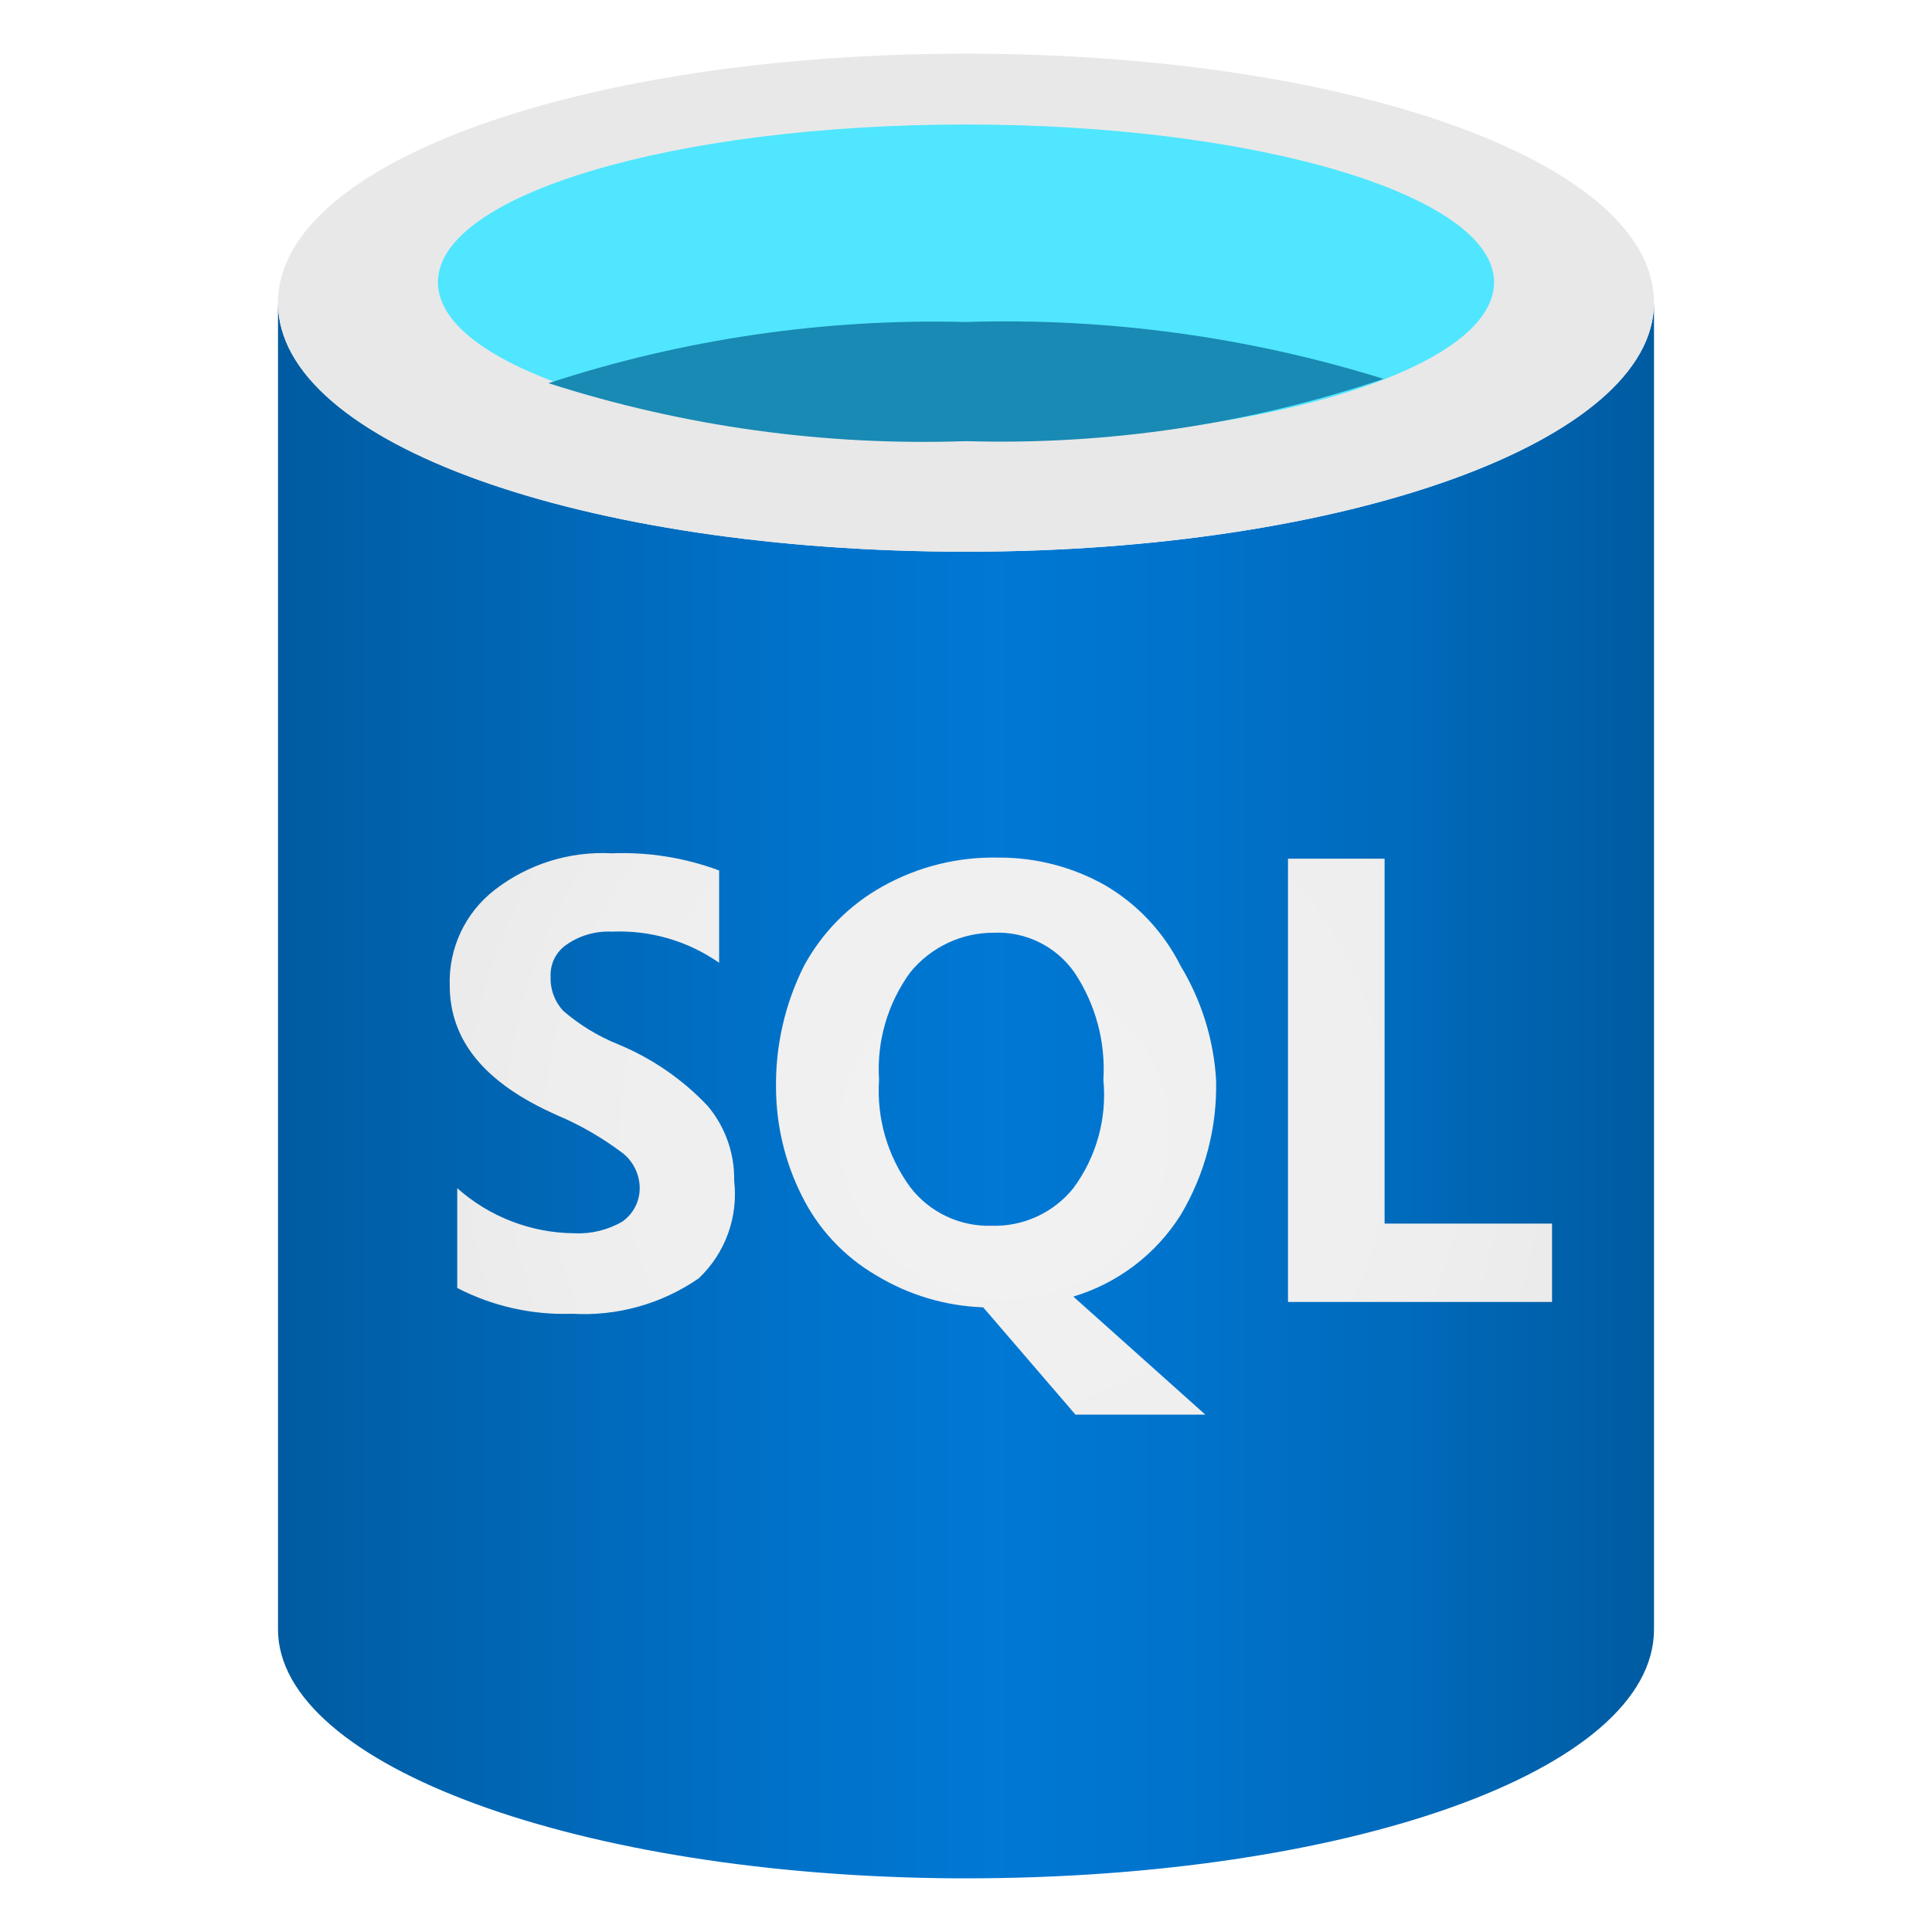
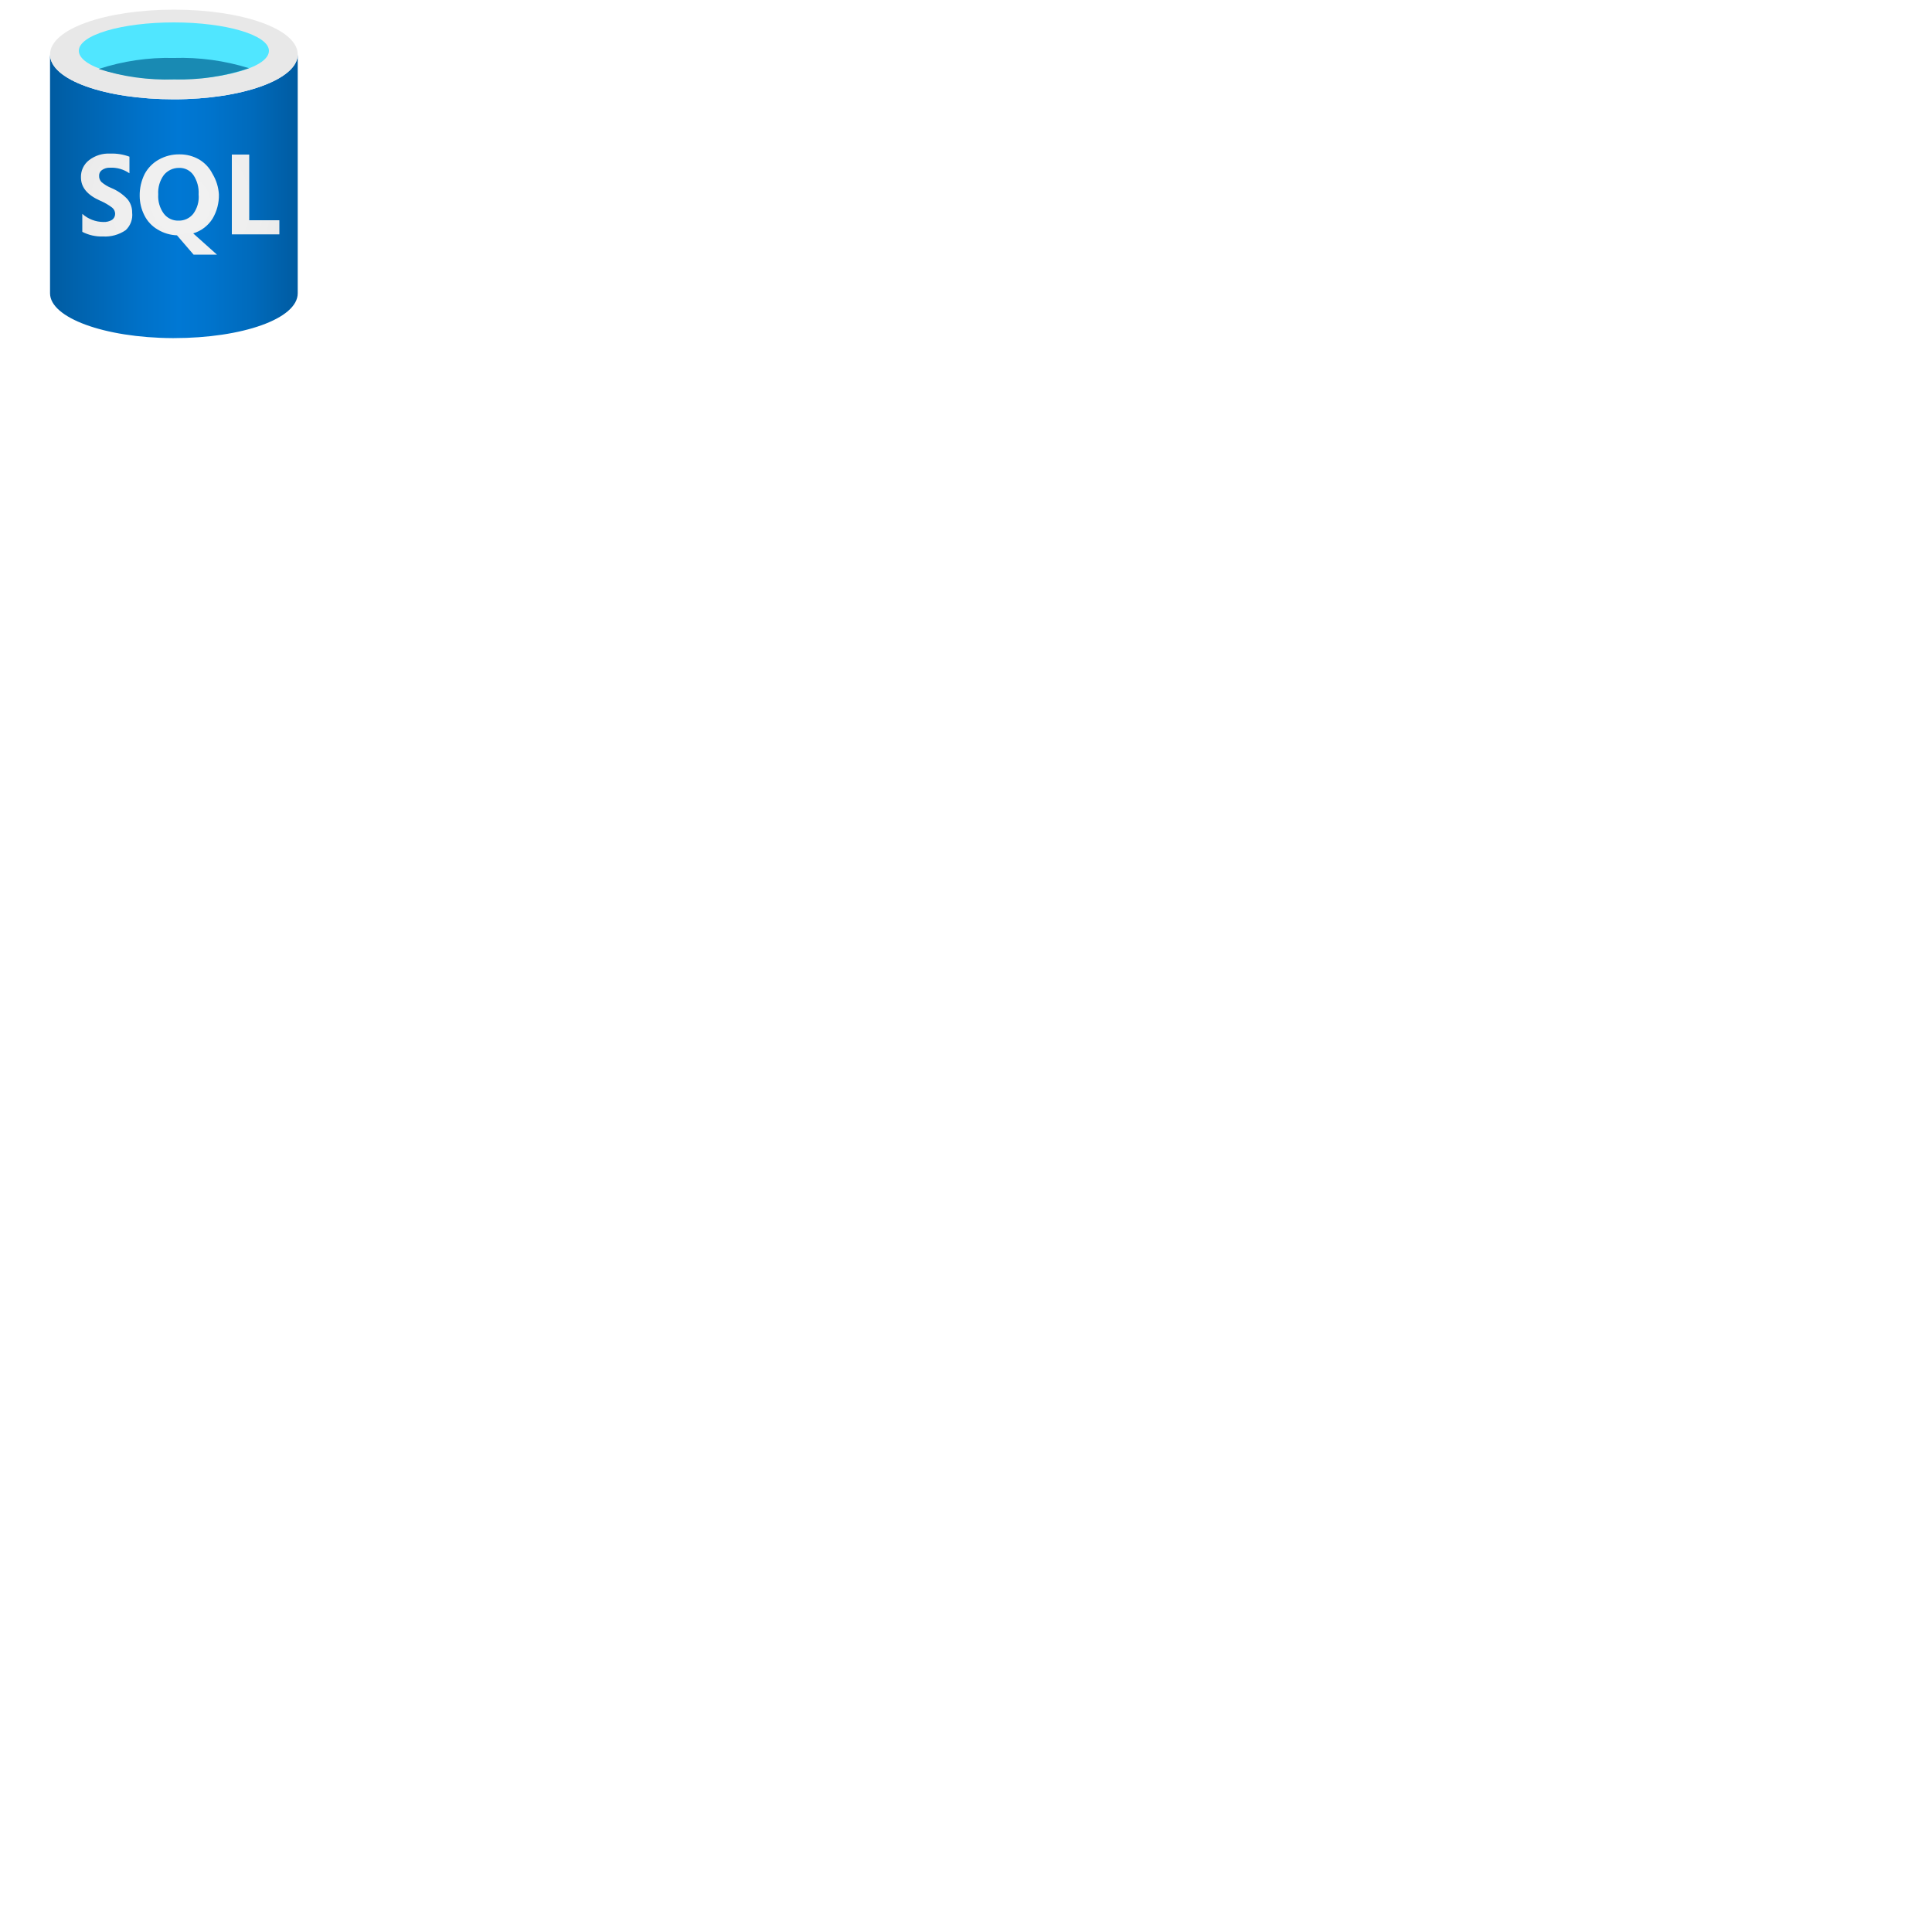
- <svg xmlns="http://www.w3.org/2000/svg" id="a96792b7-ce28-4ca3-9767-4e065ef4820f" width="18" height="18" viewBox="0 0 18 18">
+ <svg xmlns="http://www.w3.org/2000/svg" id="a96792b7-ce28-4ca3-9767-4e065ef4820f" width="100" height="100" viewBox="0 0 100 100">
  <defs>
    <linearGradient id="ef16bf9d-a8b6-4181-b6cd-66fc5203f956" x1="2.59" y1="10.16" x2="15.41" y2="10.16" gradientUnits="userSpaceOnUse">
      <stop offset="0" stop-color="#005ba1" />
      <stop offset="0.07" stop-color="#0060a9" />
      <stop offset="0.36" stop-color="#0071c8" />
      <stop offset="0.52" stop-color="#0078d4" />
      <stop offset="0.64" stop-color="#0074cd" />
      <stop offset="0.82" stop-color="#006abb" />
      <stop offset="1" stop-color="#005ba1" />
    </linearGradient>
    <radialGradient id="bf3846c3-4d74-4743-ab9a-f334c248bd92" cx="9.36" cy="10.57" r="7.07" gradientUnits="userSpaceOnUse">
      <stop offset="0" stop-color="#f2f2f2" />
      <stop offset="0.58" stop-color="#eee" />
      <stop offset="1" stop-color="#e6e6e6" />
    </radialGradient>
  </defs>
  <path d="M9,5.14c-3.54,0-6.41-1-6.41-2.32V15.18c0,1.27,2.82,2.3,6.32,2.32H9c3.54,0,6.41-1,6.41-2.32V2.82C15.41,4.11,12.54,5.14,9,5.14Z" fill="url(#ef16bf9d-a8b6-4181-b6cd-66fc5203f956)" />
  <path d="M15.41,2.82c0,1.29-2.87,2.32-6.41,2.32s-6.41-1-6.41-2.32S5.46.5,9,.5s6.41,1,6.41,2.32" fill="#e8e8e8" />
  <path d="M13.92,2.63c0,.82-2.21,1.48-4.92,1.48S4.08,3.45,4.08,2.63,6.29,1.16,9,1.16s4.92.66,4.92,1.47" fill="#50e6ff" />
  <path d="M9,3a11.55,11.55,0,0,0-3.89.57A11.42,11.42,0,0,0,9,4.11a11.15,11.15,0,0,0,3.89-.58A11.84,11.84,0,0,0,9,3Z" fill="#198ab3" />
  <path d="M12.9,11.4V8H12v4.13h2.46V11.4ZM5.76,9.73a1.83,1.83,0,0,1-.51-.31.44.44,0,0,1-.12-.32.34.34,0,0,1,.15-.3.68.68,0,0,1,.42-.12,1.62,1.62,0,0,1,1,.29V8.11a2.58,2.58,0,0,0-1-.16,1.64,1.64,0,0,0-1.09.34,1.08,1.08,0,0,0-.42.89c0,.51.32.91,1,1.21a2.88,2.88,0,0,1,.62.36.42.42,0,0,1,.15.32.38.38,0,0,1-.16.31.81.81,0,0,1-.45.11,1.66,1.66,0,0,1-1.09-.42V12a2.17,2.17,0,0,0,1.07.24,1.88,1.88,0,0,0,1.18-.33A1.08,1.08,0,0,0,6.84,11a1.05,1.05,0,0,0-.25-.7A2.42,2.42,0,0,0,5.76,9.73ZM11,11.32a2.34,2.34,0,0,0,.33-1.26A2.32,2.32,0,0,0,11,9a1.81,1.81,0,0,0-.7-.75,2,2,0,0,0-1-.26,2.11,2.11,0,0,0-1.08.27A1.86,1.86,0,0,0,7.49,9a2.46,2.46,0,0,0-.26,1.14,2.26,2.26,0,0,0,.24,1,1.76,1.76,0,0,0,.69.74,2.06,2.06,0,0,0,1,.3l.86,1h1.21L10,12.08A1.79,1.79,0,0,0,11,11.32ZM10,11.07a.94.94,0,0,1-.76.35.92.92,0,0,1-.76-.36,1.52,1.52,0,0,1-.29-1,1.53,1.53,0,0,1,.29-1,1,1,0,0,1,.78-.37.87.87,0,0,1,.75.37,1.62,1.62,0,0,1,.27,1A1.46,1.46,0,0,1,10,11.07Z" fill="url(#bf3846c3-4d74-4743-ab9a-f334c248bd92)" />
</svg>
